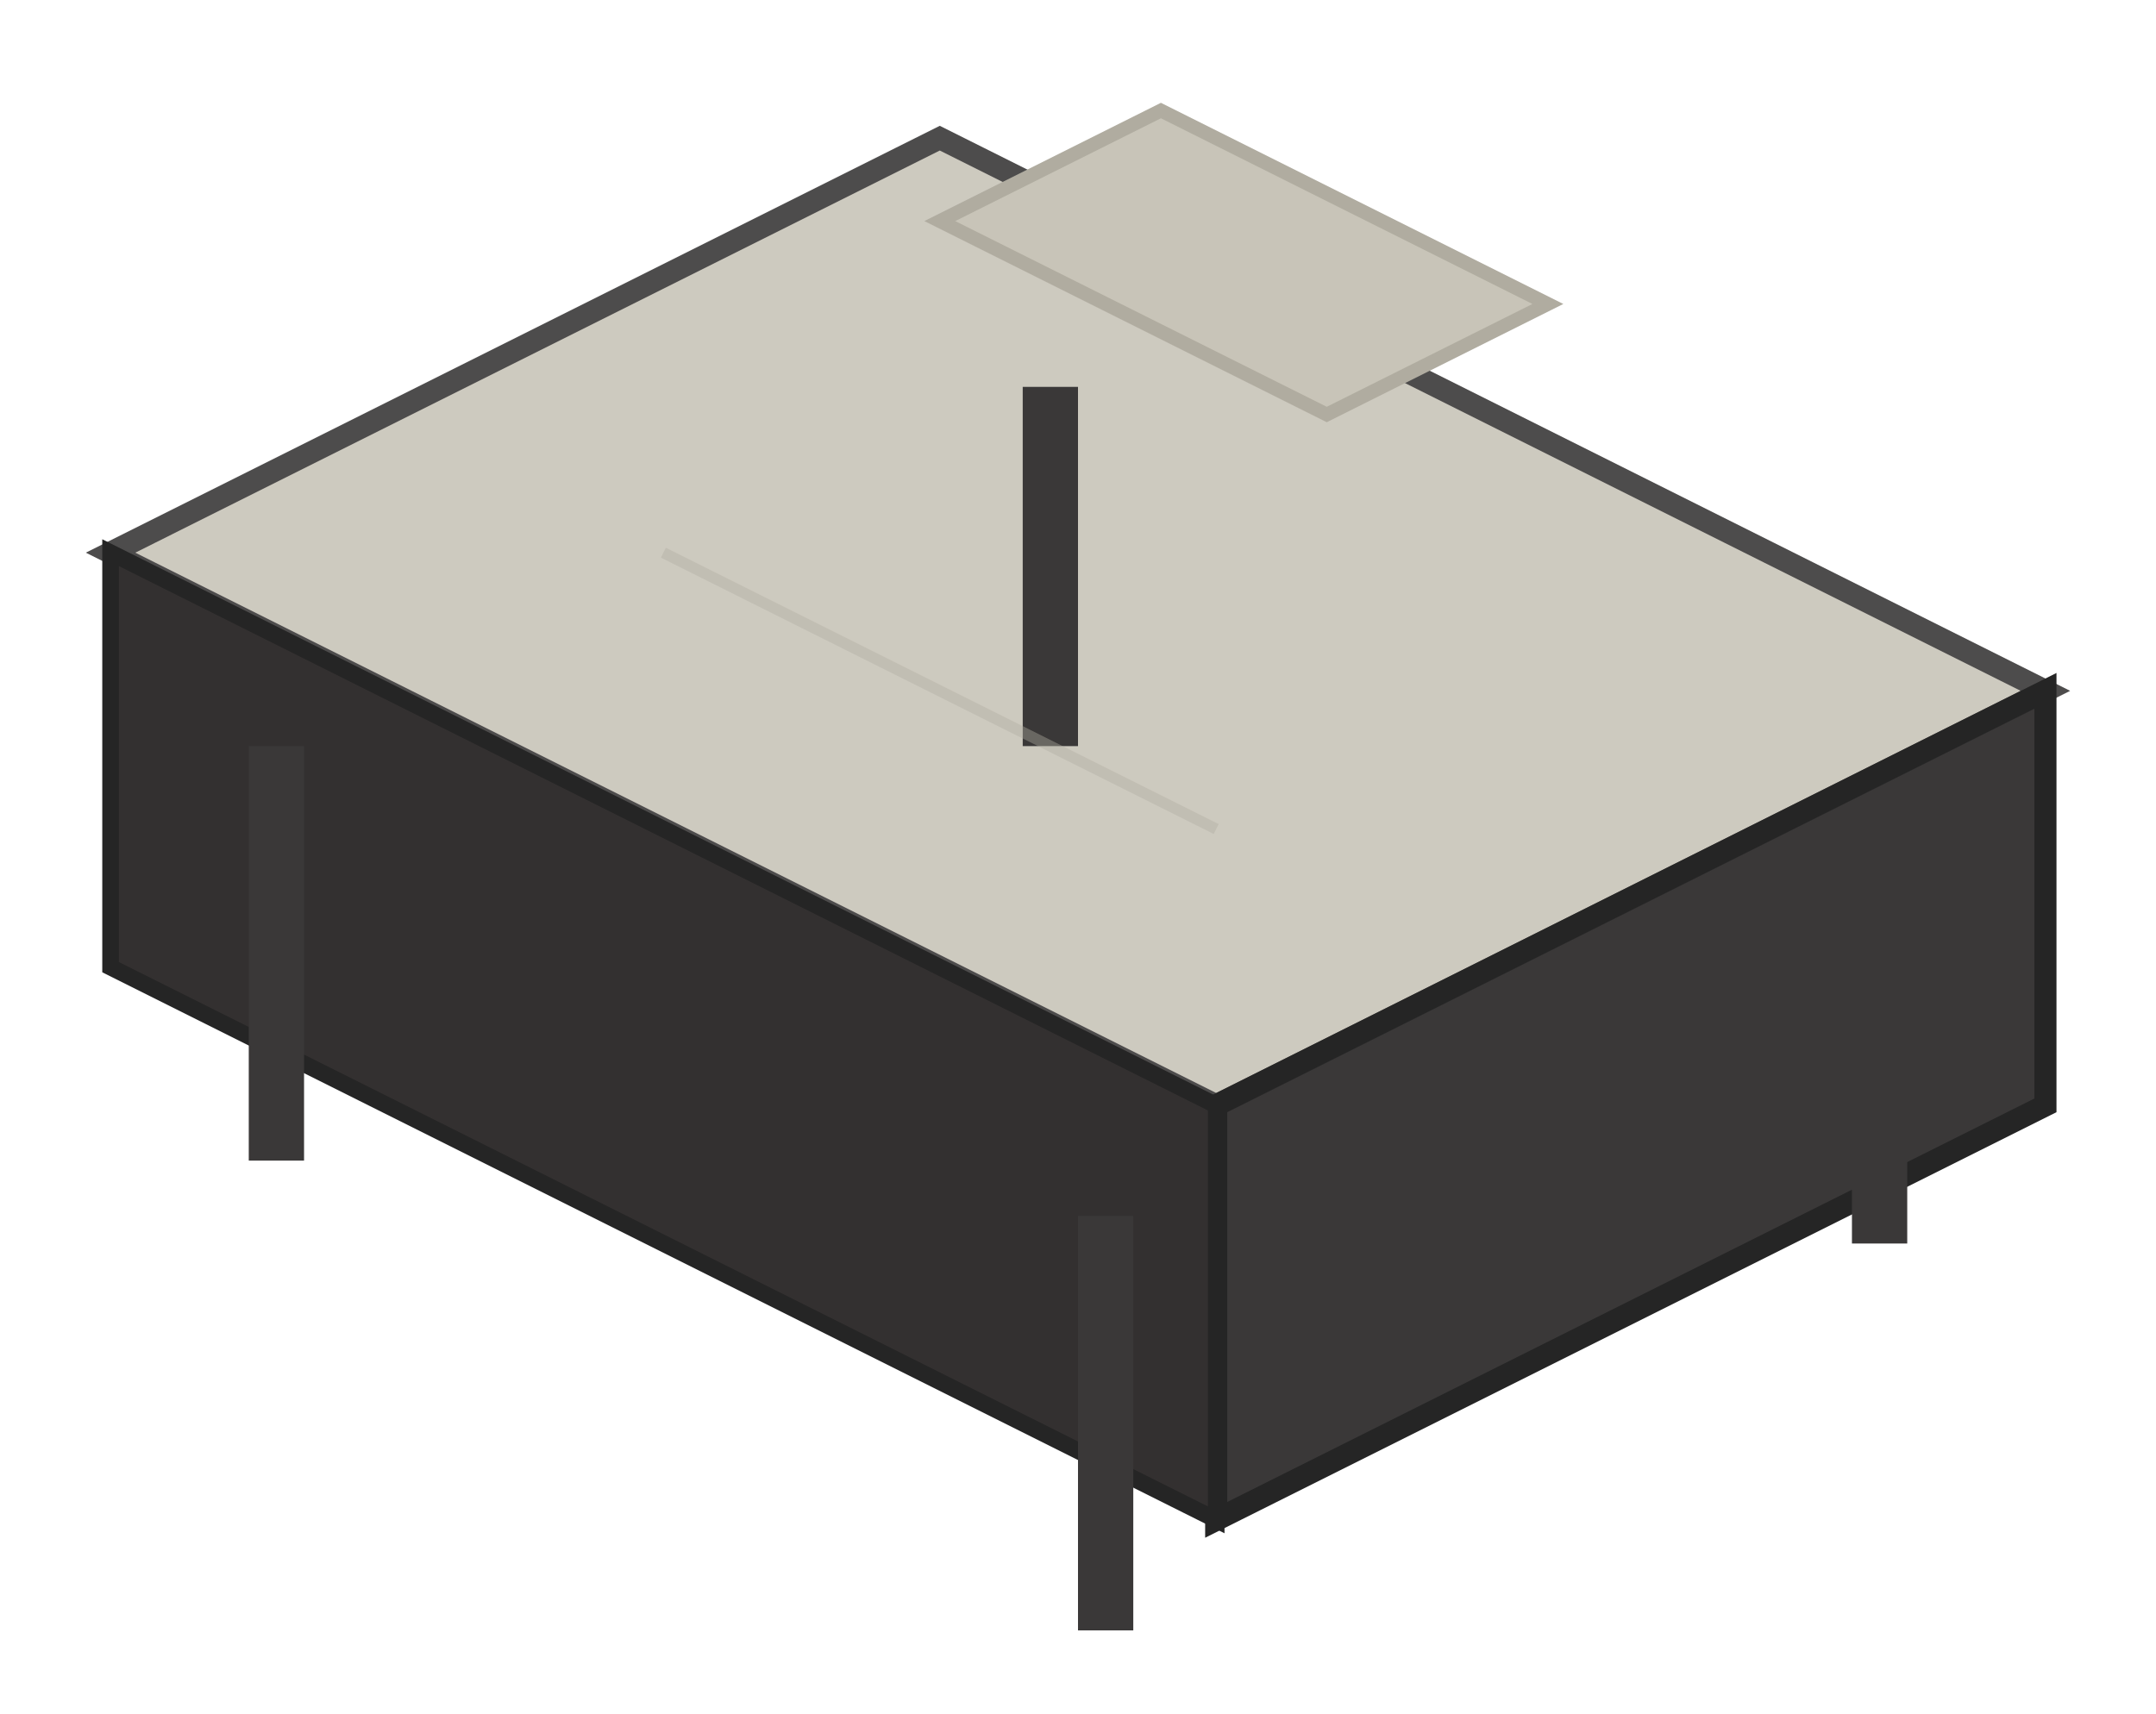
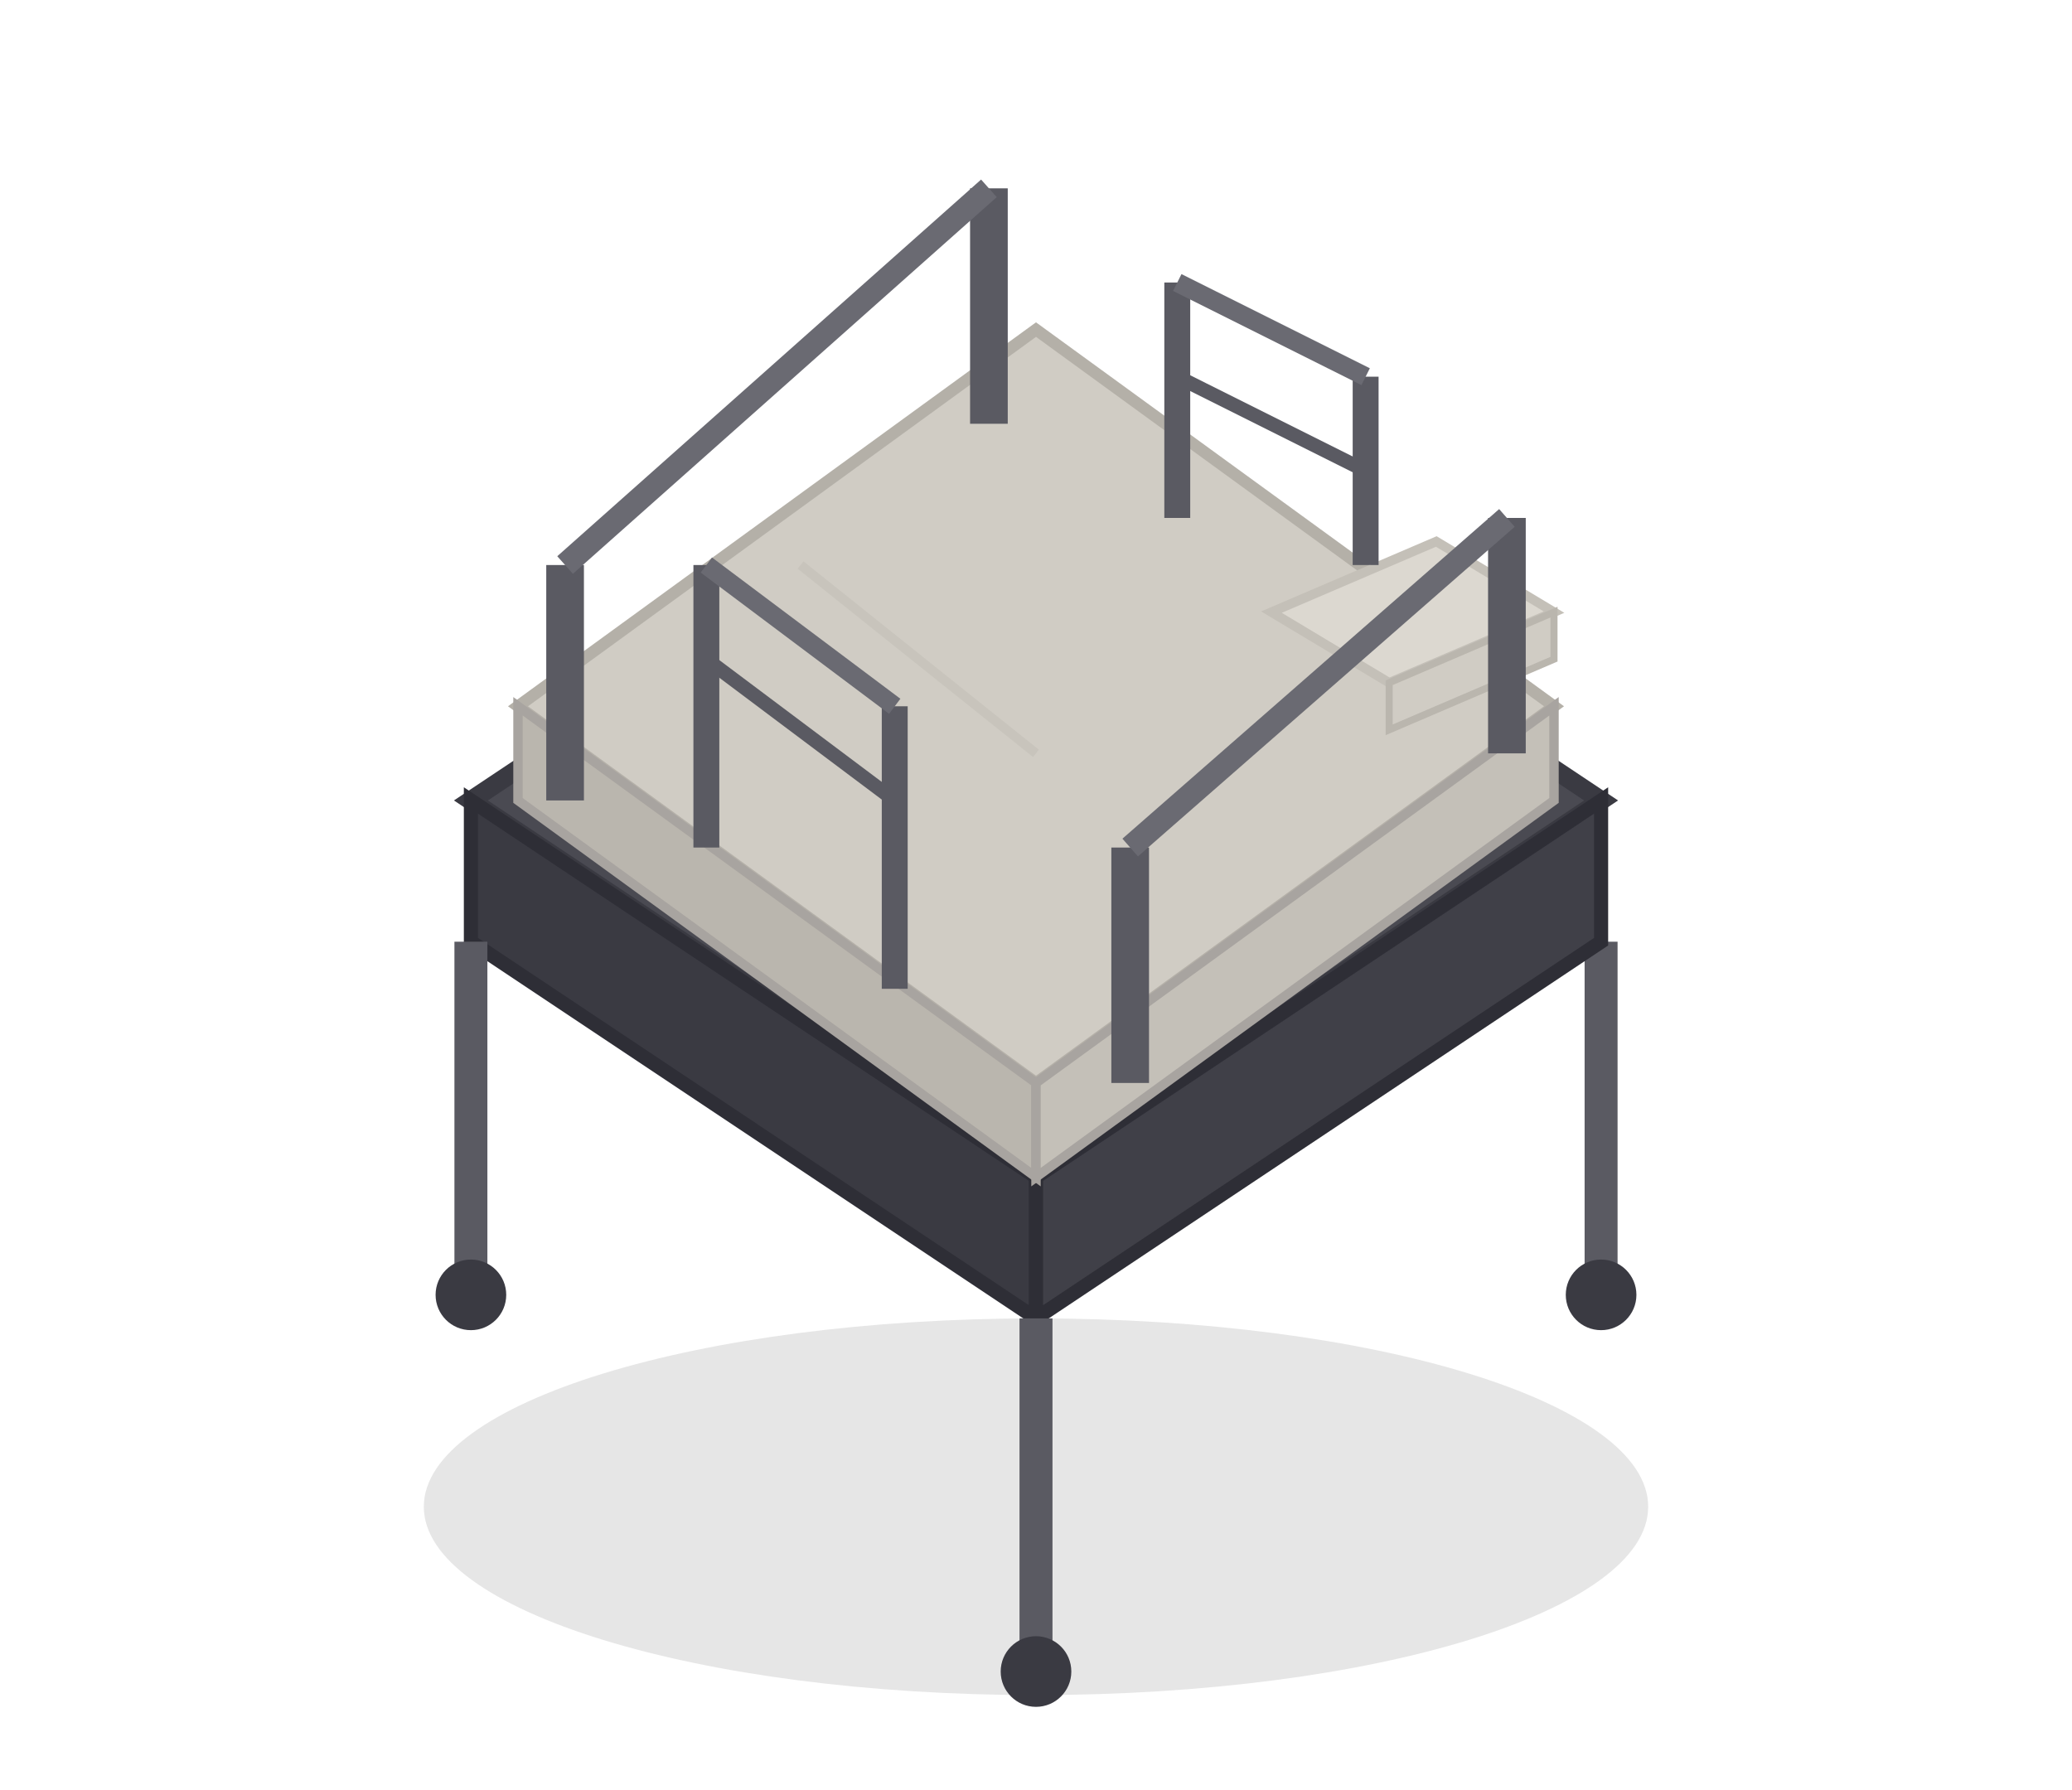
- <svg xmlns="http://www.w3.org/2000/svg" viewBox="8 18 78 62">
-   <polygon points="12,38 52,58 82,43 42,23" fill="#c8c4b8" stroke="#3a3838" stroke-width="0.8" opacity="0.9" />
-   <polygon points="42,26 56,33 64,29 50,22" fill="#c8c4b8" stroke="#b0aca0" stroke-width="0.5" />
-   <polygon points="52,58 82,43 82,58 52,73" fill="#3a3838" stroke="#252525" stroke-width="0.8" />
-   <polygon points="12,38 52,58 52,73 12,53" fill="#333030" stroke="#252525" stroke-width="0.6" />
-   <line x1="18" y1="45" x2="18" y2="60" stroke="#3a3838" stroke-width="2" />
-   <line x1="76" y1="48" x2="76" y2="63" stroke="#3a3838" stroke-width="2" />
-   <line x1="48" y1="62" x2="48" y2="77" stroke="#3a3838" stroke-width="2" />
-   <line x1="46" y1="32" x2="46" y2="45" stroke="#3a3838" stroke-width="2" />
-   <line x1="32" y1="38" x2="52" y2="48" stroke="#b0aca0" stroke-width="0.4" opacity="0.4" />
+ <svg xmlns="http://www.w3.org/2000/svg" viewBox="4 10 88 76">
+   <ellipse cx="48" cy="74" rx="26" ry="8" fill="rgba(0,0,0,0.10)" />
+   <line x1="72" y1="50" x2="72" y2="64" stroke="#5a5a62" stroke-width="1.4" />
+   <circle cx="72" cy="65" r="1.5" fill="#3a3a42" />
+   <polygon points="48,28 72,44 48,60 24,44" fill="#4a4a52" stroke="#3a3a42" stroke-width="0.8" />
+   <polygon points="24,44 48,60 48,66 24,50" fill="#3a3a42" stroke="#2e2e36" stroke-width="0.6" />
+   <polygon points="48,60 72,44 72,50 48,66" fill="#404048" stroke="#2e2e36" stroke-width="0.6" />
+   <line x1="24" y1="50" x2="24" y2="64" stroke="#5a5a62" stroke-width="1.4" />
+   <circle cx="24" cy="65" r="1.5" fill="#3a3a42" />
+   <line x1="48" y1="66" x2="48" y2="80" stroke="#5a5a62" stroke-width="1.4" />
+   <circle cx="48" cy="81" r="1.5" fill="#3a3a42" />
+   <polygon points="48,24 70,40 48,56 26,40" fill="#d0ccc4" stroke="#b4b0a8" stroke-width="0.5" />
+   <polygon points="26,40 48,56 48,60 26,44" fill="#bab6ae" stroke="#a8a4a0" stroke-width="0.4" />
+   <polygon points="48,56 70,40 70,44 48,60" fill="#c4c0b8" stroke="#a8a4a0" stroke-width="0.4" />
+   <line x1="38" y1="34" x2="48" y2="42" stroke="#c0bcb4" stroke-width="0.4" opacity="0.5" />
+   <polygon points="58,36 65,33 70,36 63,39" fill="#dcd8d0" stroke="#c4c0b8" stroke-width="0.4" />
+   <polygon points="63,39 70,36 70,38 63,41" fill="#d0ccc4" stroke="#bab6ae" stroke-width="0.3" />
+   <line x1="34" y1="34" x2="34" y2="46" stroke="#5a5a62" stroke-width="1.1" />
+   <line x1="42" y1="40" x2="42" y2="52" stroke="#5a5a62" stroke-width="1.1" />
+   <line x1="34" y1="34" x2="42" y2="40" stroke="#6a6a72" stroke-width="0.8" />
+   <line x1="34" y1="38" x2="42" y2="44" stroke="#5a5a62" stroke-width="0.6" />
+   <line x1="54" y1="22" x2="54" y2="32" stroke="#5a5a62" stroke-width="1.1" />
+   <line x1="62" y1="26" x2="62" y2="34" stroke="#5a5a62" stroke-width="1.1" />
+   <line x1="54" y1="22" x2="62" y2="26" stroke="#6a6a72" stroke-width="0.8" />
+   <line x1="54" y1="26" x2="62" y2="30" stroke="#5a5a62" stroke-width="0.6" />
+   <line x1="68" y1="32" x2="68" y2="42" stroke="#5a5a62" stroke-width="1.6" />
+   <line x1="52" y1="46" x2="52" y2="56" stroke="#5a5a62" stroke-width="1.6" />
+   <line x1="68" y1="32" x2="52" y2="46" stroke="#6a6a72" stroke-width="1" />
+   <line x1="46" y1="18" x2="46" y2="28" stroke="#5a5a62" stroke-width="1.6" />
+   <line x1="28" y1="34" x2="28" y2="44" stroke="#5a5a62" stroke-width="1.6" />
+   <line x1="46" y1="18" x2="28" y2="34" stroke="#6a6a72" stroke-width="1" />
</svg>
